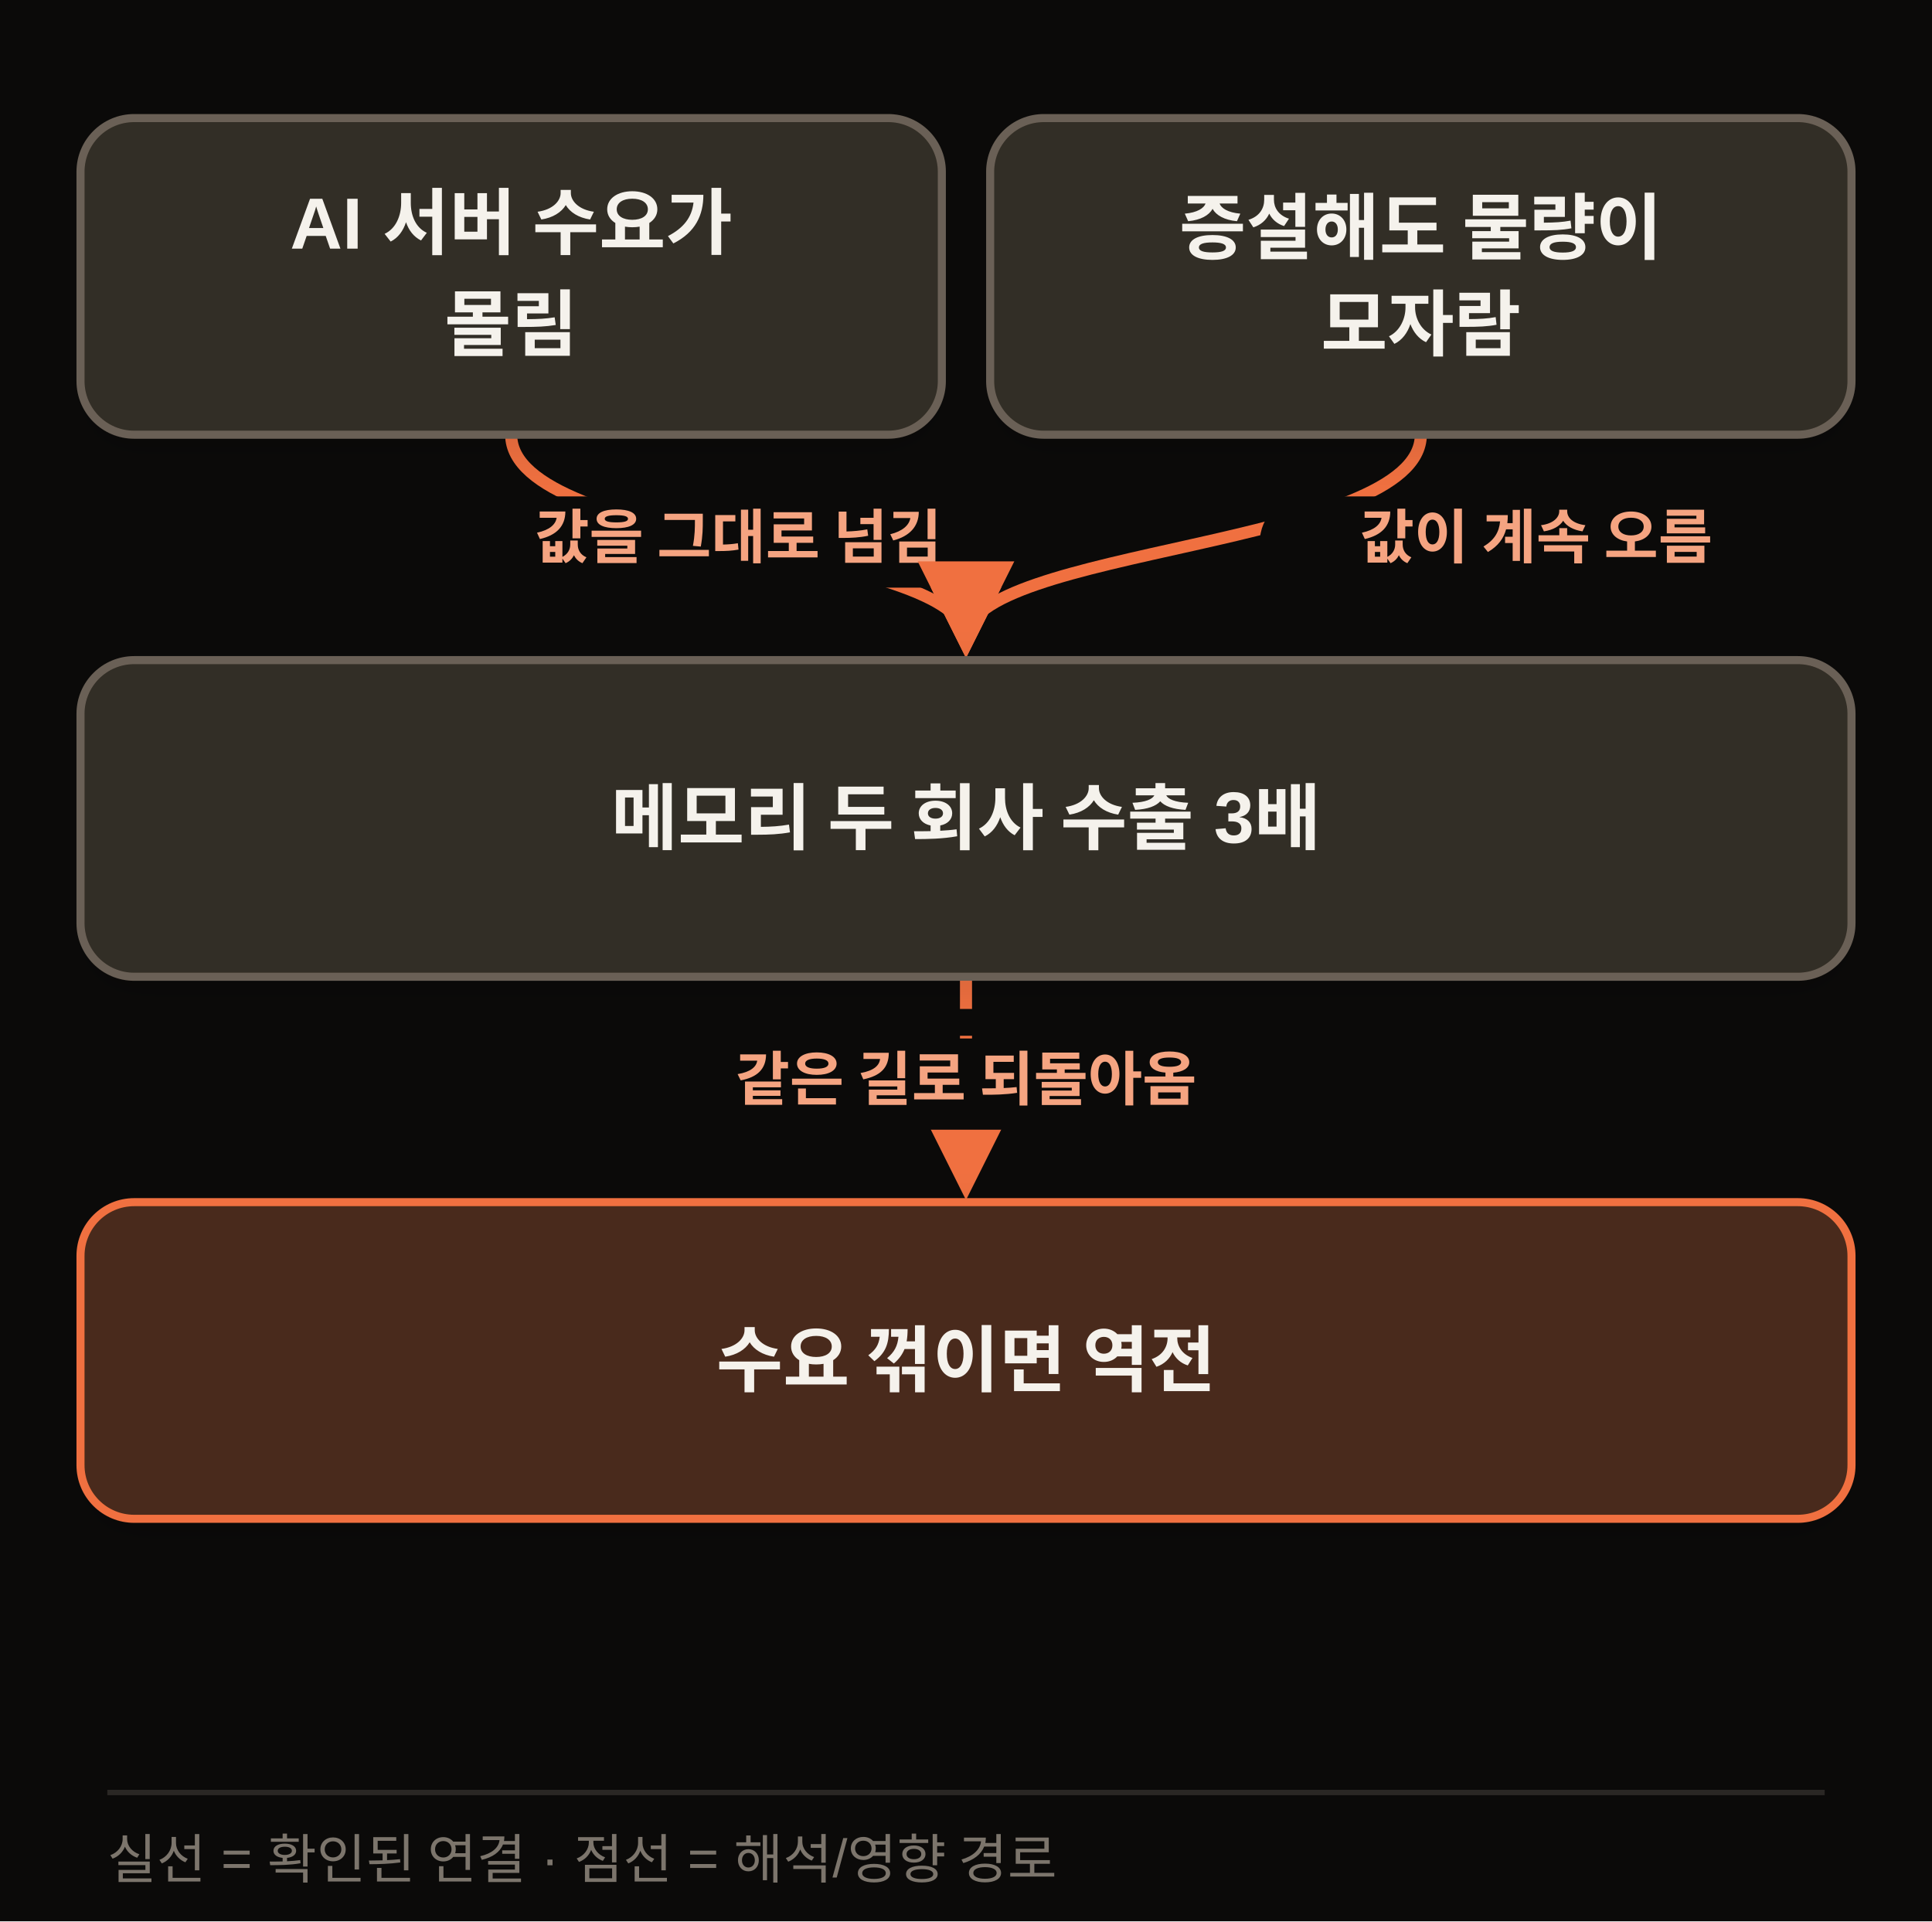
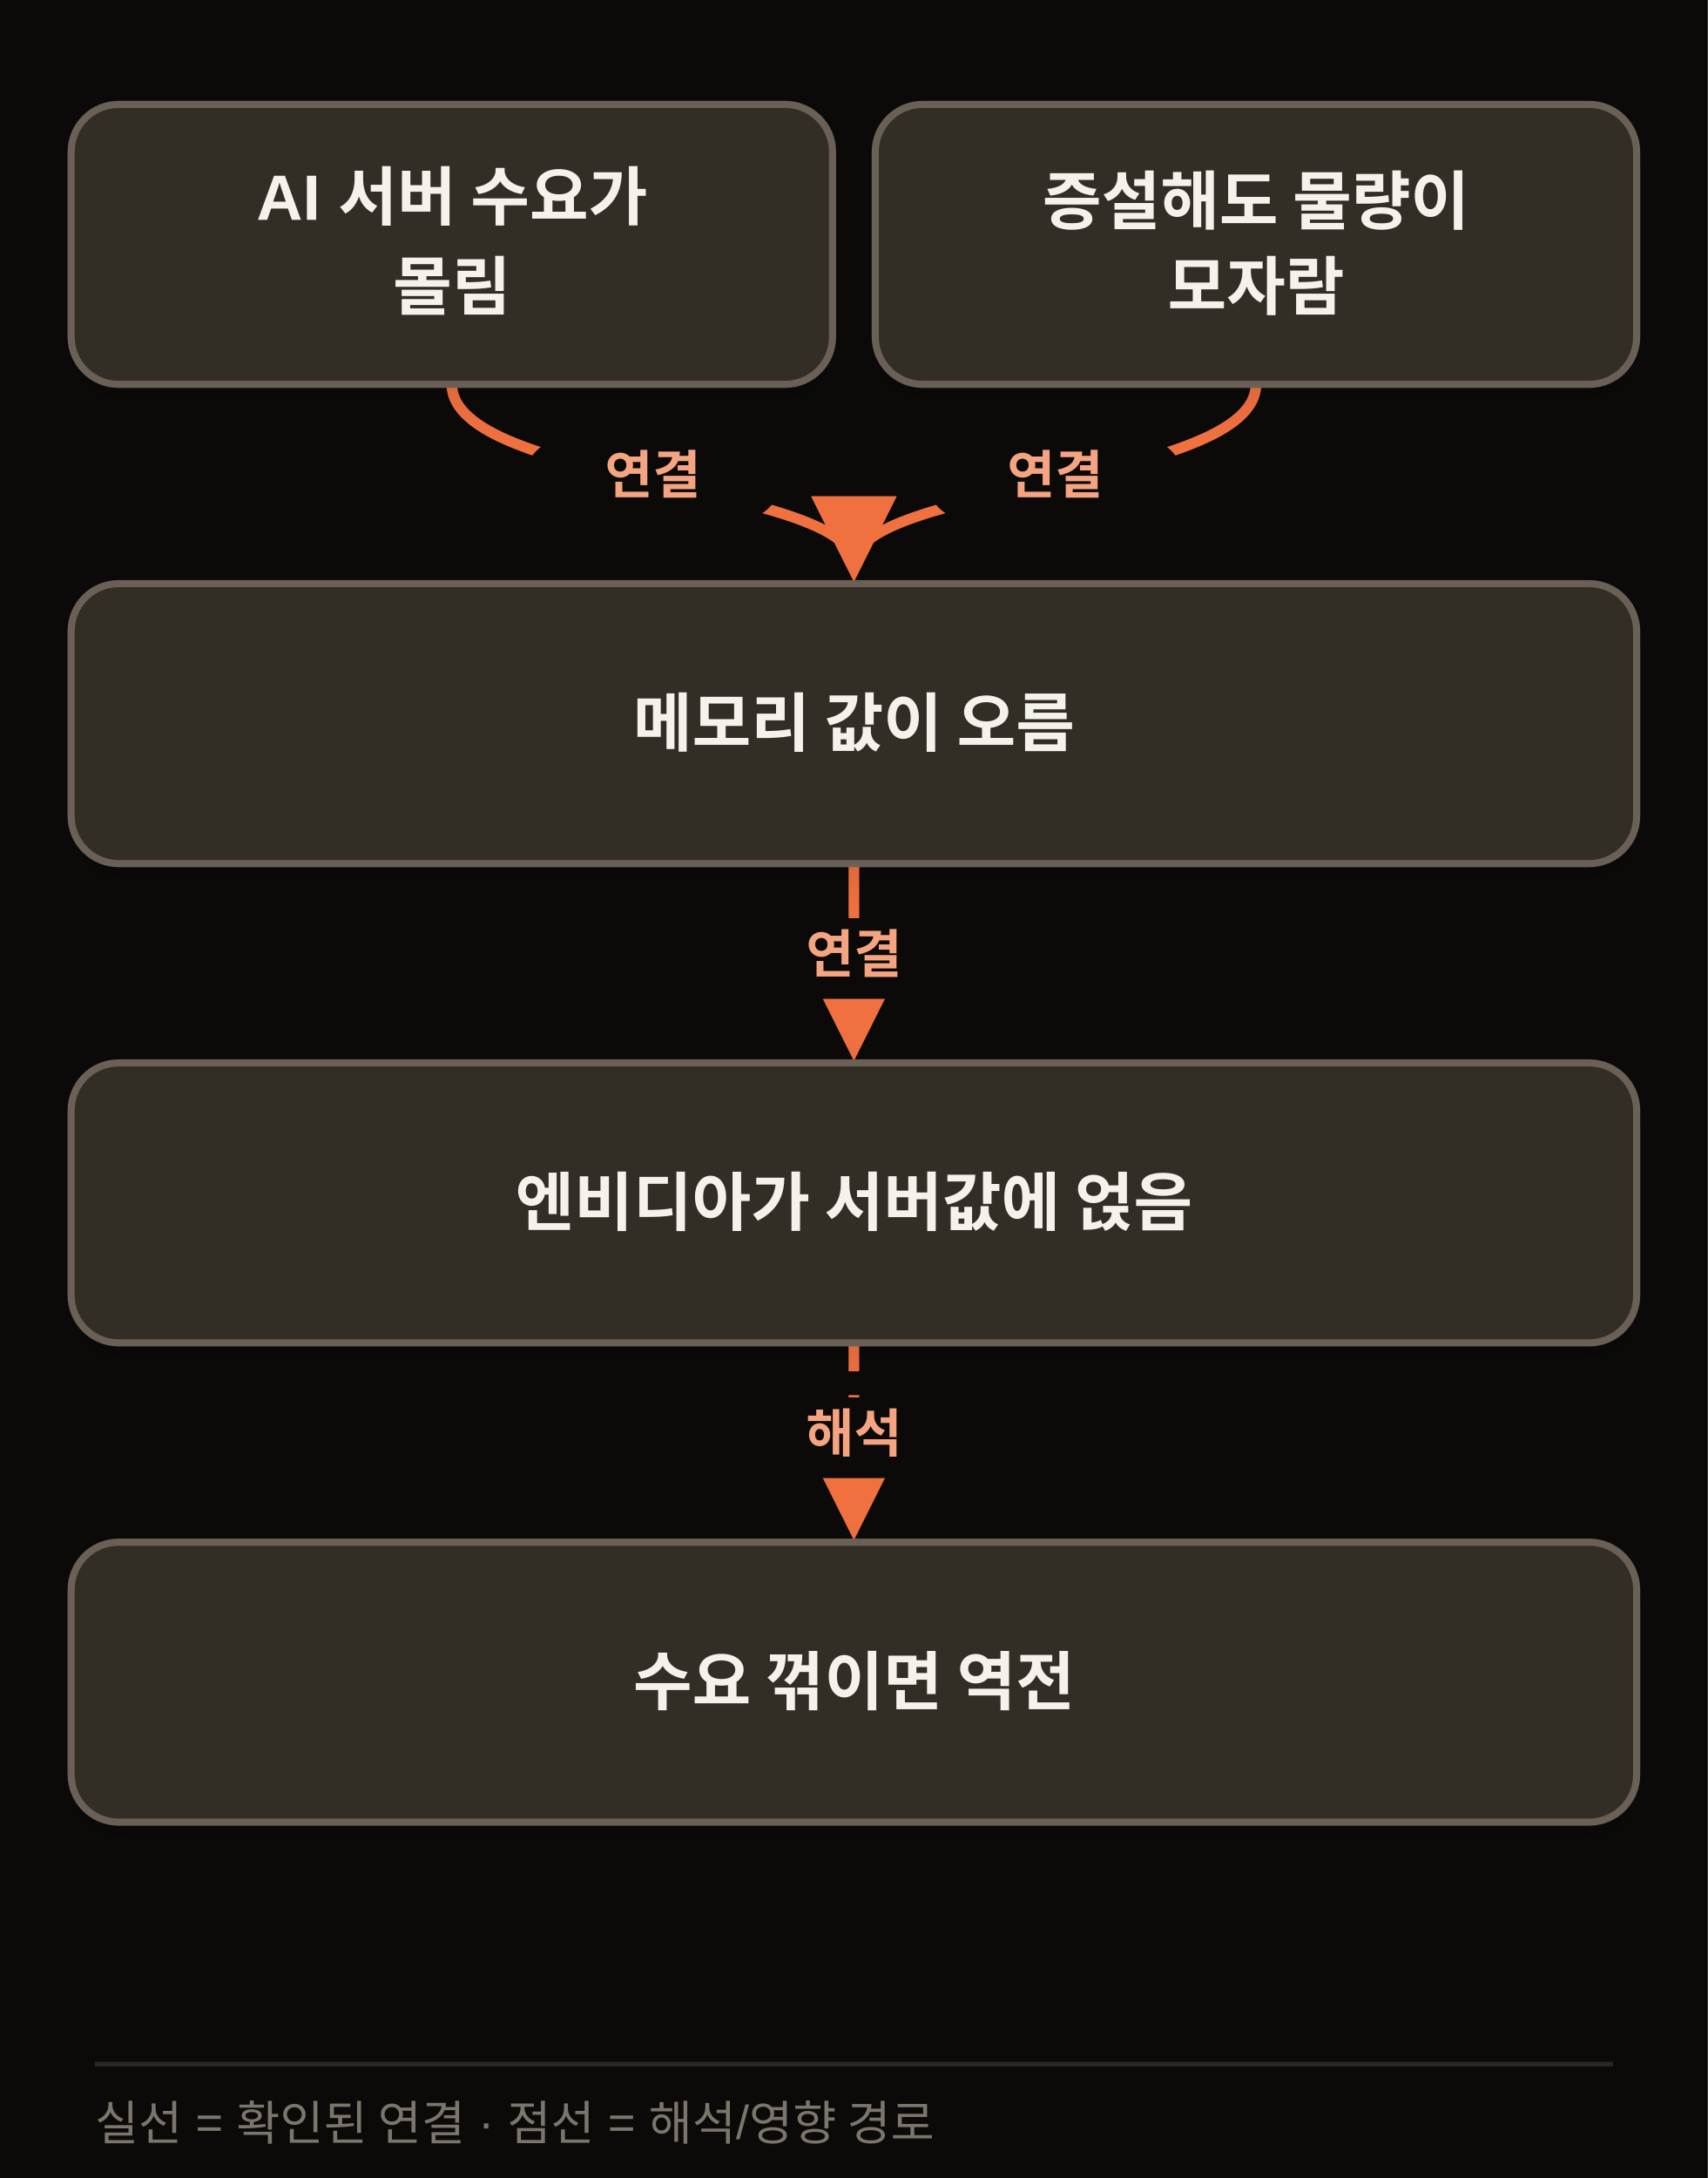
- <svg xmlns="http://www.w3.org/2000/svg" width="720" height="716" viewBox="0 0 720 716" class="morning-diagram morning-diagram-mobile" data-mobile-layout="same-topology" data-motion-orientation="TB" data-motion-steps="5">
+ <svg xmlns="http://www.w3.org/2000/svg" width="720" height="918" viewBox="0 0 720 918" class="morning-diagram morning-diagram-mobile" data-mobile-layout="same-topology" data-motion-orientation="TB" data-motion-steps="7">
  <defs>
    <filter id="shadow" x="-20%" y="-20%" width="140%" height="160%">
      <feDropShadow dx="0" dy="6" stdDeviation="8" flood-color="#111111" flood-opacity=".09" />
    </filter>
    <marker id="arrow" viewBox="0 0 10 10" refX="8" refY="5" markerWidth="8" markerHeight="8" orient="auto-start-reverse">
      <path d="M 0 0 L 10 5 L 0 10 z" fill="#F07040" />
    </marker>
  </defs>
-   <rect width="720" height="716" fill="#0B0A09" />
+   <rect width="720" height="918" fill="#0B0A09" />
  <g class="motion-step motion-edge" data-motion-step="1" data-from="A" data-to="C" style="--motion-delay:1360ms">
    <path d="M 190.5 162.0 C 190.5 204.0, 360.0 204.0, 360.0 238.0" fill="none" stroke="#F07040" stroke-width="4.5" marker-end="url(#arrow)" />
-     <rect x="161.8" y="185.0" width="227" height="34" rx="17" fill="#0B0A09" />
-     <text x="275.2" y="208.0" text-anchor="middle" font-family="Apple SD Gothic Neo,Malgun Gothic,Arial,sans-serif" font-size="22" font-weight="800" fill="#F5A481">값을 그대로 넘김</text>
+     <rect x="221.2" y="185.0" width="108" height="34" rx="17" fill="#0B0A09" />
+     <text x="275.2" y="208.0" text-anchor="middle" font-family="Apple SD Gothic Neo,Malgun Gothic,Arial,sans-serif" font-size="22" font-weight="800" fill="#F5A481">연결</text>
  </g>
  <g class="motion-step motion-edge" data-motion-step="1" data-from="B" data-to="C" style="--motion-delay:2040ms">
    <path d="M 529.5 162.0 C 529.5 204.0, 360.0 204.0, 360.0 238.0" fill="none" stroke="#F07040" stroke-width="4.5" marker-end="url(#arrow)" />
-     <rect x="469.5" y="185.0" width="206" height="34" rx="17" fill="#0B0A09" />
-     <text x="572.5" y="208.0" text-anchor="middle" font-family="Apple SD Gothic Neo,Malgun Gothic,Arial,sans-serif" font-size="22" font-weight="800" fill="#F5A481">값이 계속 오름</text>
+     <rect x="390.8" y="185.0" width="108" height="34" rx="17" fill="#0B0A09" />
+     <text x="444.8" y="208.0" text-anchor="middle" font-family="Apple SD Gothic Neo,Malgun Gothic,Arial,sans-serif" font-size="22" font-weight="800" fill="#F5A481">연결</text>
  </g>
  <g class="motion-step motion-edge" data-motion-step="3" data-from="C" data-to="D" style="--motion-delay:3400ms">
-     <path d="M 360.0 364.0 C 360.0 406.0, 360.0 406.0, 360.0 440.0" fill="none" stroke="#F07040" stroke-width="4.5" stroke-dasharray="12 10" marker-end="url(#arrow)" />
-     <rect x="241.0" y="387.0" width="238" height="34" rx="17" fill="#0B0A09" />
-     <text x="360.0" y="410.0" text-anchor="middle" font-family="Apple SD Gothic Neo,Malgun Gothic,Arial,sans-serif" font-size="22" font-weight="800" fill="#F5A481">같은 길로 되돌아옴</text>
+     <path d="M 360.0 364.0 C 360.0 406.0, 360.0 406.0, 360.0 440.0" fill="none" stroke="#F07040" stroke-width="4.5" marker-end="url(#arrow)" />
+     <rect x="306.0" y="387.0" width="108" height="34" rx="17" fill="#0B0A09" />
+     <text x="360.0" y="410.0" text-anchor="middle" font-family="Apple SD Gothic Neo,Malgun Gothic,Arial,sans-serif" font-size="22" font-weight="800" fill="#F5A481">연결</text>
+   </g>
+   <g class="motion-step motion-edge" data-motion-step="5" data-from="D" data-to="E" style="--motion-delay:4760ms">
+     <path d="M 360.0 566.0 C 360.0 608.0, 360.0 608.0, 360.0 642.0" fill="none" stroke="#F07040" stroke-width="4.5" stroke-dasharray="12 10" marker-end="url(#arrow)" />
+     <rect x="306.0" y="589.0" width="108" height="34" rx="17" fill="#0B0A09" />
+     <text x="360.0" y="612.0" text-anchor="middle" font-family="Apple SD Gothic Neo,Malgun Gothic,Arial,sans-serif" font-size="22" font-weight="800" fill="#F5A481">해석</text>
  </g>
  <g class="motion-step motion-node" data-motion-step="0" style="--motion-delay:0ms;--motion-accent-delay:640ms">
    <rect class="motion-node-shape" x="30.0" y="44.0" width="321.0" height="118.0" rx="20" fill="#332E26" stroke="#6B6156" stroke-width="3" filter="url(#shadow)" />
    <text x="190.5" y="85.0" text-anchor="middle" dominant-baseline="middle" font-family="Apple SD Gothic Neo,Malgun Gothic,Arial,sans-serif" font-size="27" font-weight="800" fill="#F5F2EC">AI 서버 수요가</text>
    <text x="190.5" y="121.0" text-anchor="middle" dominant-baseline="middle" font-family="Apple SD Gothic Neo,Malgun Gothic,Arial,sans-serif" font-size="27" font-weight="800" fill="#F5F2EC">몰림</text>
  </g>
  <g class="motion-step motion-node" data-motion-step="0" style="--motion-delay:680ms;--motion-accent-delay:1320ms">
    <rect class="motion-node-shape" x="369.0" y="44.0" width="321.0" height="118.0" rx="20" fill="#332E26" stroke="#6B6156" stroke-width="3" filter="url(#shadow)" />
    <text x="529.5" y="85.0" text-anchor="middle" dominant-baseline="middle" font-family="Apple SD Gothic Neo,Malgun Gothic,Arial,sans-serif" font-size="27" font-weight="800" fill="#F5F2EC">증설해도 물량이</text>
    <text x="529.5" y="121.0" text-anchor="middle" dominant-baseline="middle" font-family="Apple SD Gothic Neo,Malgun Gothic,Arial,sans-serif" font-size="27" font-weight="800" fill="#F5F2EC">모자람</text>
  </g>
  <g class="motion-step motion-node" data-motion-step="2" style="--motion-delay:2720ms;--motion-accent-delay:3360ms">
    <rect class="motion-node-shape" x="30.0" y="246.0" width="660.0" height="118.0" rx="20" fill="#332E26" stroke="#6B6156" stroke-width="3" filter="url(#shadow)" />
-     <text x="360.0" y="305.0" text-anchor="middle" dominant-baseline="middle" font-family="Apple SD Gothic Neo,Malgun Gothic,Arial,sans-serif" font-size="27" font-weight="800" fill="#F5F2EC">메모리 두 회사 수출 3배</text>
+     <text x="360.0" y="305.0" text-anchor="middle" dominant-baseline="middle" font-family="Apple SD Gothic Neo,Malgun Gothic,Arial,sans-serif" font-size="27" font-weight="800" fill="#F5F2EC">메모리 값이 오름</text>
  </g>
-   <g class="motion-step motion-node motion-risk" data-motion-step="4" style="--motion-delay:4080ms;--motion-accent-delay:4720ms">
-     <rect class="motion-node-shape" x="30.0" y="448.0" width="660.0" height="118.0" rx="20" fill="#4A2C1A" stroke="#F07040" stroke-width="3" filter="url(#shadow)" />
-     <text x="360.0" y="507.0" text-anchor="middle" dominant-baseline="middle" font-family="Apple SD Gothic Neo,Malgun Gothic,Arial,sans-serif" font-size="27" font-weight="800" fill="#F5F2EC">수요 꺾이면 역전</text>
+   <g class="motion-step motion-node" data-motion-step="4" style="--motion-delay:4080ms;--motion-accent-delay:4720ms">
+     <rect class="motion-node-shape" x="30.0" y="448.0" width="660.0" height="118.0" rx="20" fill="#332E26" stroke="#6B6156" stroke-width="3" filter="url(#shadow)" />
+     <text x="360.0" y="507.0" text-anchor="middle" dominant-baseline="middle" font-family="Apple SD Gothic Neo,Malgun Gothic,Arial,sans-serif" font-size="27" font-weight="800" fill="#F5F2EC">엔비디아가 서버값에 얹음</text>
  </g>
-   <line x1="40" y1="668" x2="680" y2="668" stroke="#2A2724" stroke-width="2" />
-   <text x="40" y="700" font-family="Apple SD Gothic Neo,Malgun Gothic,Arial,sans-serif" font-size="20" fill="#7C756C">실선 = 확인된 연결 · 점선 = 해석/영향 경로</text>
+   <g class="motion-step motion-node" data-motion-step="6" style="--motion-delay:5440ms;--motion-accent-delay:6080ms">
+     <rect class="motion-node-shape" x="30.0" y="650.0" width="660.0" height="118.0" rx="20" fill="#332E26" stroke="#6B6156" stroke-width="3" filter="url(#shadow)" />
+     <text x="360.0" y="709.0" text-anchor="middle" dominant-baseline="middle" font-family="Apple SD Gothic Neo,Malgun Gothic,Arial,sans-serif" font-size="27" font-weight="800" fill="#F5F2EC">수요 꺾이면 역전</text>
+   </g>
+   <line x1="40" y1="870" x2="680" y2="870" stroke="#2A2724" stroke-width="2" />
+   <text x="40" y="902" font-family="Apple SD Gothic Neo,Malgun Gothic,Arial,sans-serif" font-size="20" fill="#7C756C">실선 = 확인된 연결 · 점선 = 해석/영향 경로</text>
</svg>
